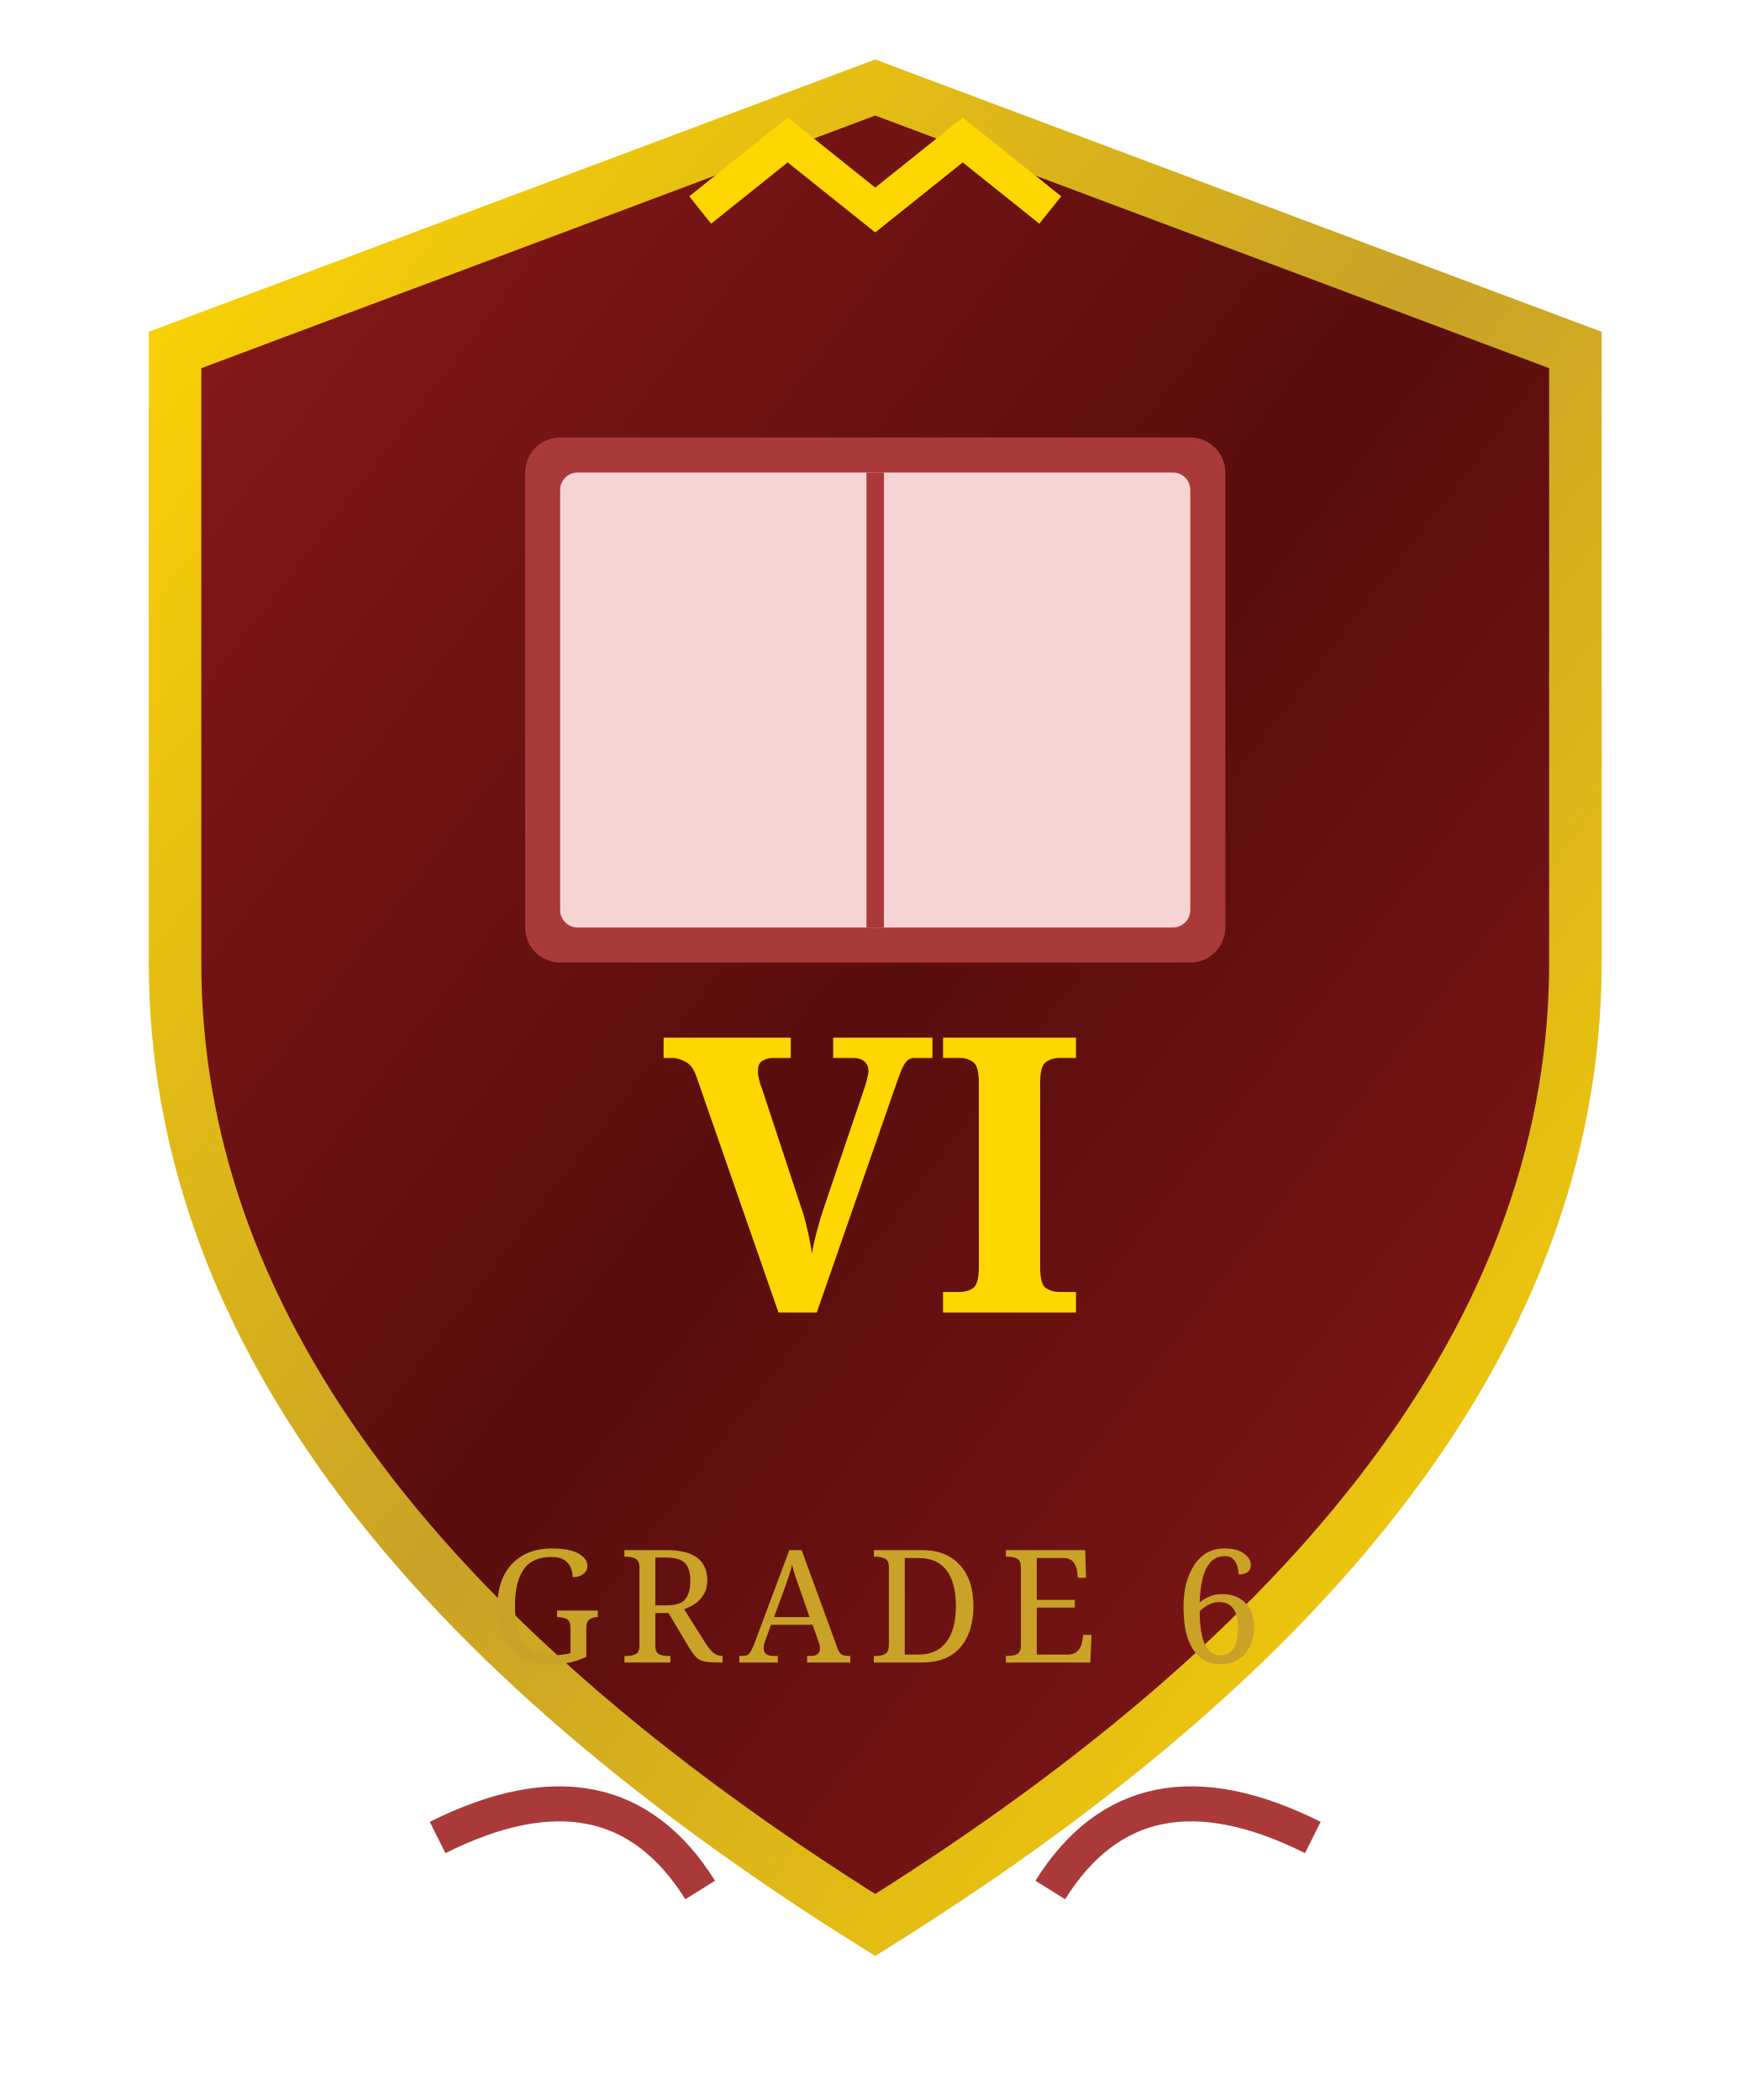
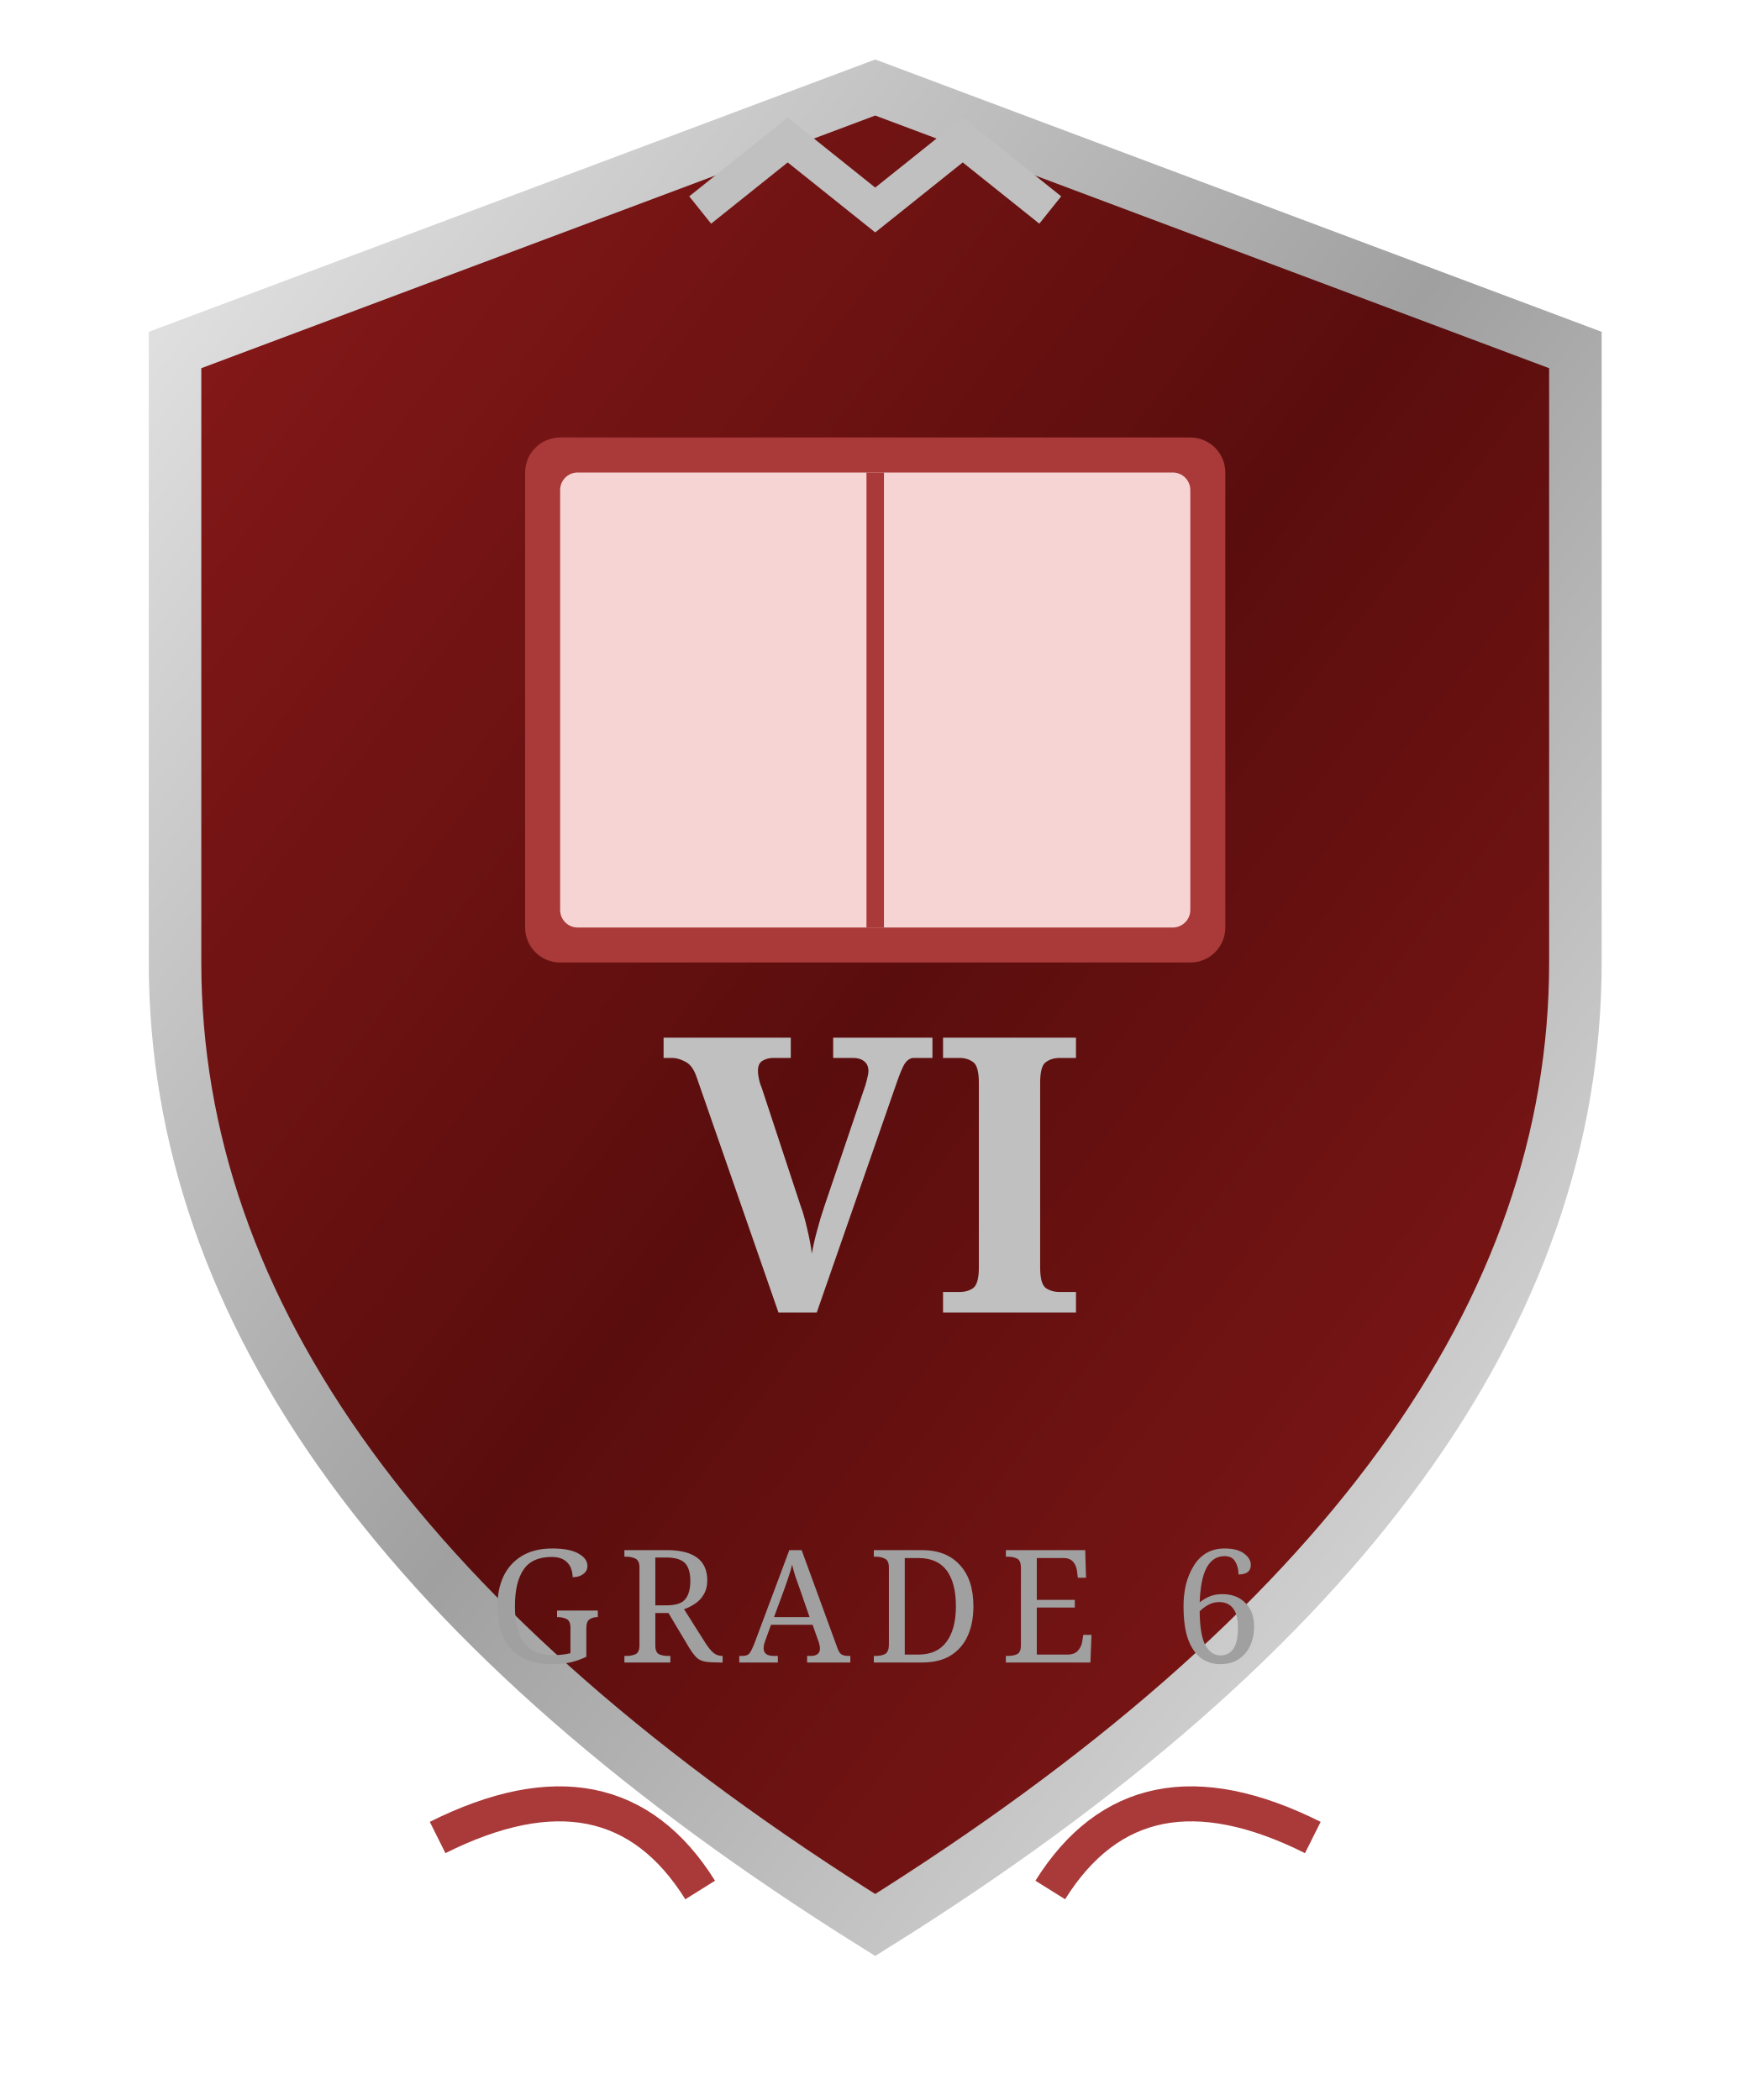
<svg xmlns="http://www.w3.org/2000/svg" viewBox="0 0 100 120">
  <defs>
    <linearGradient id="grade6Shield" x1="0%" y1="0%" x2="100%" y2="100%">
      <stop offset="0%" style="stop-color:#8b1a1a" />
      <stop offset="50%" style="stop-color:#5a0d0d" />
      <stop offset="100%" style="stop-color:#8b1a1a" />
    </linearGradient>
    <linearGradient id="goldBorder6" x1="0%" y1="0%" x2="100%" y2="100%">
-       <stop offset="0%" style="stop-color:#ffd700" />
-       <stop offset="50%" style="stop-color:#c9a227" />
-       <stop offset="100%" style="stop-color:#ffd700" />
+       <stop offset="0%" style="stop-color:#E8E8E8" />
+       <stop offset="50%" style="stop-color:#A0A0A0" />
+       <stop offset="100%" style="stop-color:#E8E8E8" />
    </linearGradient>
  </defs>
  <path d="M50 5 L90 20 L90 55 Q90 85 50 110 Q10 85 10 55 L10 20 Z" fill="url(#grade6Shield)" stroke="url(#goldBorder6)" stroke-width="3" />
  <rect x="30" y="25" width="40" height="30" fill="#aa3a3a" rx="2" />
  <rect x="32" y="27" width="36" height="26" fill="#f7d4d4" rx="1" />
  <line x1="50" y1="27" x2="50" y2="53" stroke="#aa3a3a" stroke-width="1" />
-   <text x="50" y="75" text-anchor="middle" font-family="Georgia, serif" font-size="22" fill="#ffd700" font-weight="bold">VI</text>
-   <text x="50" y="95" text-anchor="middle" font-family="Georgia, serif" font-size="9" fill="#c9a227" letter-spacing="1">GRADE 6</text>
-   <path d="M40 12 L45 8 L50 12 L55 8 L60 12" stroke="#ffd700" stroke-width="2" fill="none" />
+   <text x="50" y="75" text-anchor="middle" font-family="Georgia, serif" font-size="22" fill="#C0C0C0" font-weight="bold">VI</text>
+   <text x="50" y="95" text-anchor="middle" font-family="Georgia, serif" font-size="9" fill="#A0A0A0" letter-spacing="1">GRADE 6</text>
+   <path d="M40 12 L45 8 L50 12 L55 8 L60 12" stroke="#C0C0C0" stroke-width="2" fill="none" />
  <path d="M25 105 Q35 100 40 108" stroke="#aa3a3a" stroke-width="2" fill="none" />
  <path d="M75 105 Q65 100 60 108" stroke="#aa3a3a" stroke-width="2" fill="none" />
</svg>
